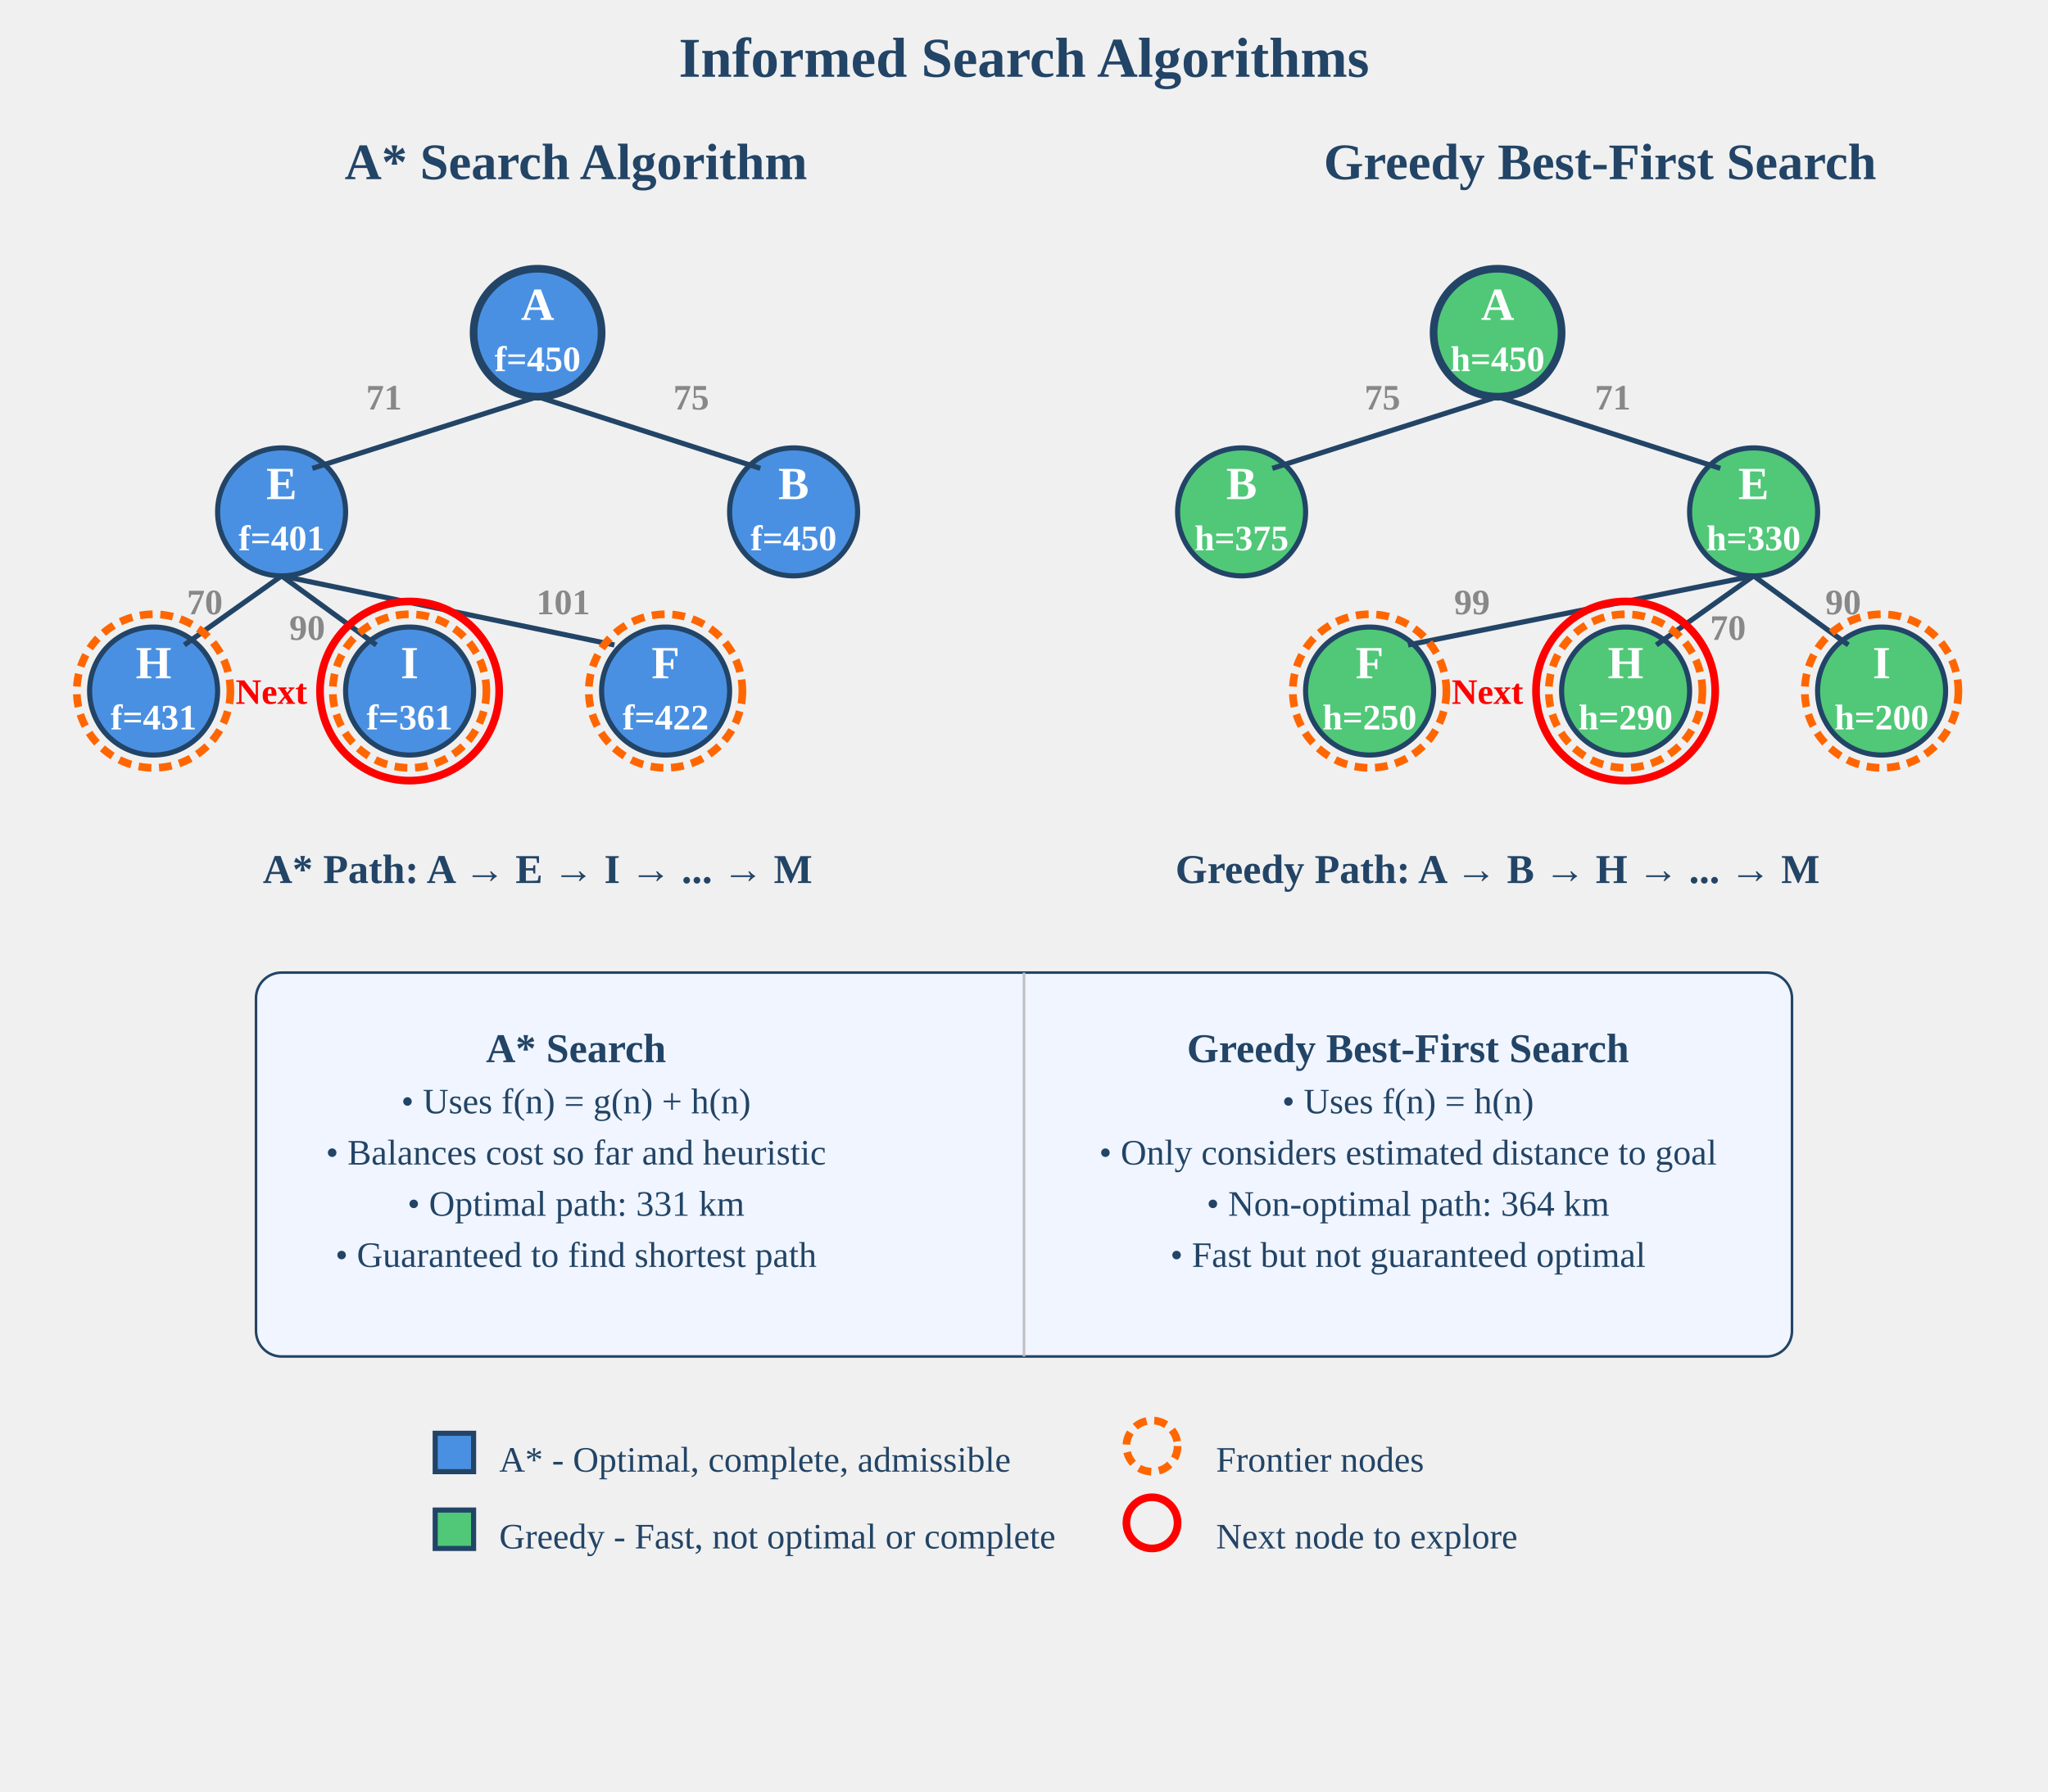
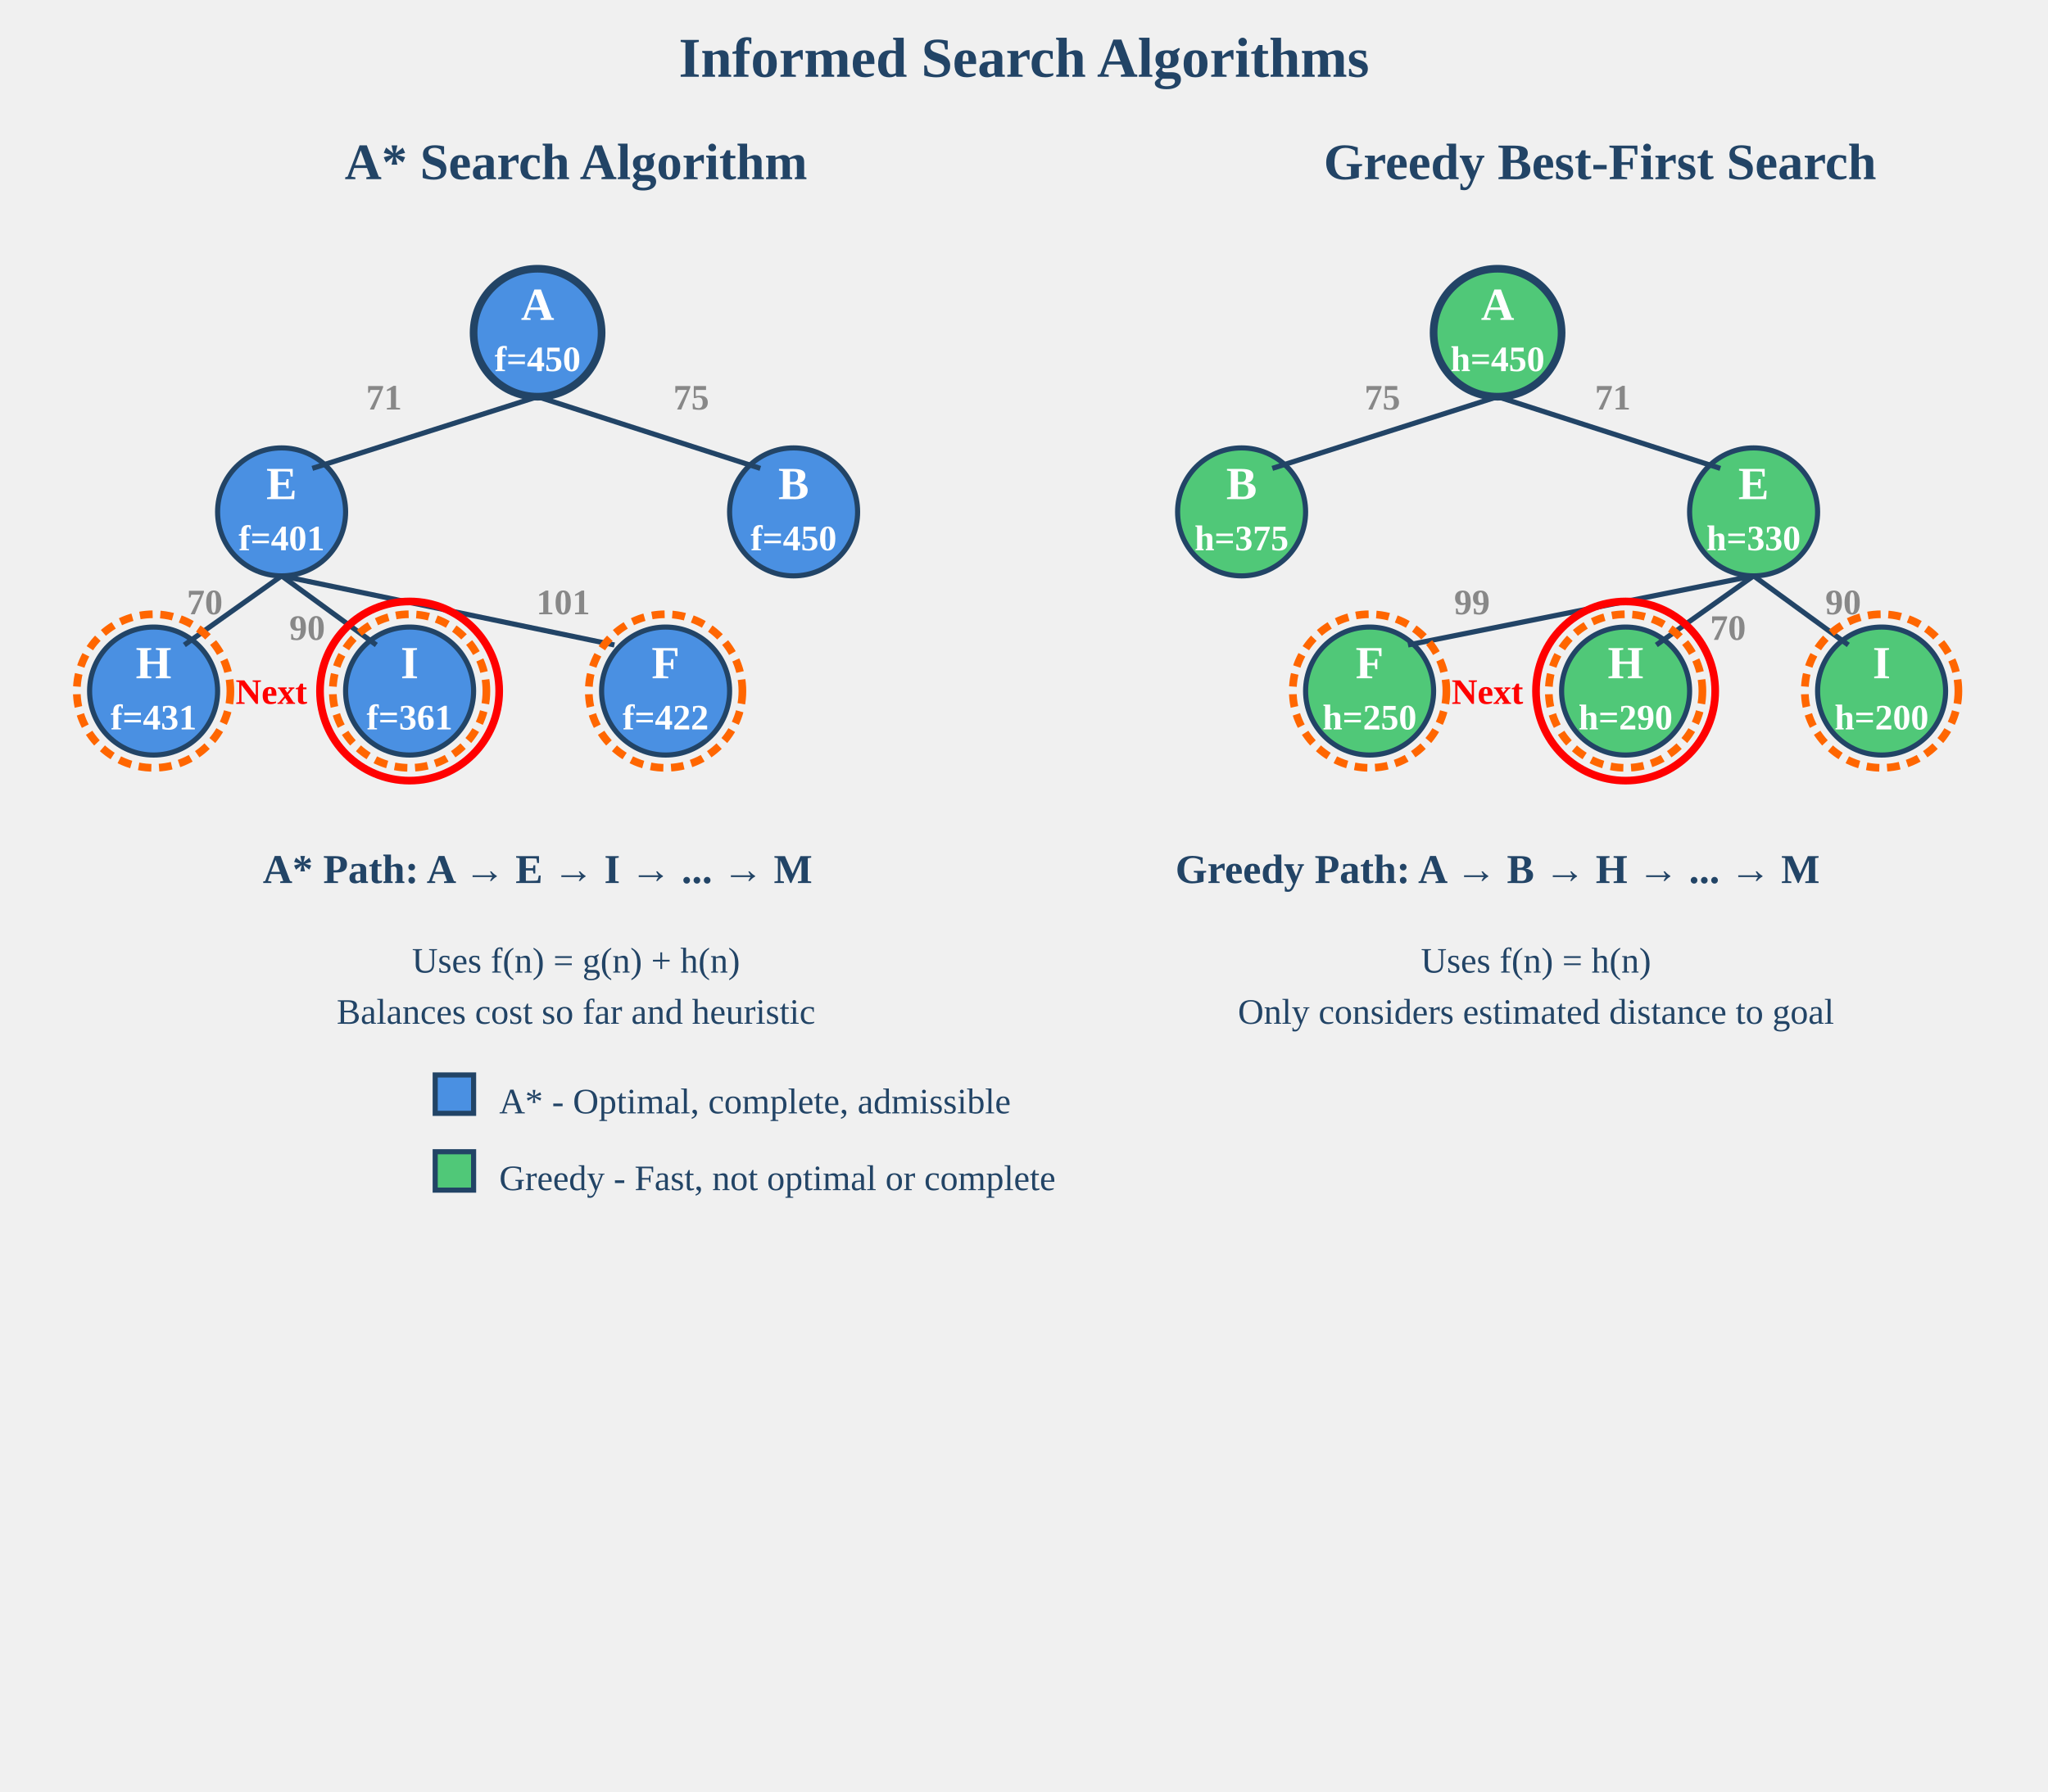
<svg xmlns="http://www.w3.org/2000/svg" width="800" height="700">
  <text x="400" y="30" text-anchor="middle" fill="#224466" font-size="22" font-weight="bold">
        Informed Search Algorithms
    </text>
  <text x="225" y="70" text-anchor="middle" fill="#224466" font-size="20" font-weight="bold">
        A* Search Algorithm
    </text>
  <circle cx="210" cy="130" r="25" fill="#4a90e2" stroke="#224466" stroke-width="3" />
  <text x="210" y="125" text-anchor="middle" fill="white" font-size="18" font-weight="bold">A</text>
  <text x="210" y="145" text-anchor="middle" fill="white" font-size="14" font-weight="bold">f=450</text>
  <circle cx="110" cy="200" r="25" fill="#4a90e2" stroke="#224466" stroke-width="2" />
  <text x="110" y="195" text-anchor="middle" fill="white" font-size="18" font-weight="bold">E</text>
  <text x="110" y="215" text-anchor="middle" fill="white" font-size="14" font-weight="bold">f=401</text>
  <circle cx="310" cy="200" r="25" fill="#4a90e2" stroke="#224466" stroke-width="2" />
  <text x="310" y="195" text-anchor="middle" fill="white" font-size="18" font-weight="bold">B</text>
  <text x="310" y="215" text-anchor="middle" fill="white" font-size="14" font-weight="bold">f=450</text>
  <circle cx="60" cy="270" r="25" fill="#4a90e2" stroke="#224466" stroke-width="2" />
  <text x="60" y="265" text-anchor="middle" fill="white" font-size="18" font-weight="bold">H</text>
  <text x="60" y="285" text-anchor="middle" fill="white" font-size="14" font-weight="bold">f=431</text>
  <circle cx="160" cy="270" r="25" fill="#4a90e2" stroke="#224466" stroke-width="2" />
  <text x="160" y="265" text-anchor="middle" fill="white" font-size="18" font-weight="bold">I</text>
  <text x="160" y="285" text-anchor="middle" fill="white" font-size="14" font-weight="bold">f=361</text>
  <circle cx="260" cy="270" r="25" fill="#4a90e2" stroke="#224466" stroke-width="2" />
  <text x="260" y="265" text-anchor="middle" fill="white" font-size="18" font-weight="bold">F</text>
  <text x="260" y="285" text-anchor="middle" fill="white" font-size="14" font-weight="bold">f=422</text>
  <line x1="210" y1="155" x2="122" y2="183" stroke="#224466" stroke-width="2" />
  <text x="150" y="160" text-anchor="middle" fill="#888" font-size="14" font-weight="bold">71</text>
  <line x1="210" y1="155" x2="297" y2="183" stroke="#224466" stroke-width="2" />
  <text x="270" y="160" text-anchor="middle" fill="#888" font-size="14" font-weight="bold">75</text>
  <line x1="110" y1="225" x2="72" y2="252" stroke="#224466" stroke-width="2" />
  <text x="80" y="240" text-anchor="middle" fill="#888" font-size="14" font-weight="bold">70</text>
  <line x1="110" y1="225" x2="147" y2="252" stroke="#224466" stroke-width="2" />
  <text x="120" y="250" text-anchor="middle" fill="#888" font-size="14" font-weight="bold">90</text>
  <line x1="110" y1="225" x2="240" y2="252" stroke="#224466" stroke-width="2" />
  <text x="220" y="240" text-anchor="middle" fill="#888" font-size="14" font-weight="bold">101</text>
  <circle cx="60" cy="270" r="30" fill="none" stroke="#ff6600" stroke-width="3" stroke-dasharray="5,3" />
  <circle cx="160" cy="270" r="30" fill="none" stroke="#ff6600" stroke-width="3" stroke-dasharray="5,3" />
  <circle cx="260" cy="270" r="30" fill="none" stroke="#ff6600" stroke-width="3" stroke-dasharray="5,3" />
  <circle cx="160" cy="270" r="35" fill="none" stroke="#ff0000" stroke-width="3" />
  <text x="120" y="275" text-anchor="end" fill="#ff0000" font-size="14" font-weight="bold">Next</text>
  <text x="210" y="345" text-anchor="middle" fill="#224466" font-size="16" font-weight="bold">A* Path: A → E → I → ... → M</text>
  <text x="625" y="70" text-anchor="middle" fill="#224466" font-size="20" font-weight="bold">
        Greedy Best-First Search
    </text>
  <circle cx="585" cy="130" r="25" fill="#50c878" stroke="#224466" stroke-width="3" />
  <text x="585" y="125" text-anchor="middle" fill="white" font-size="18" font-weight="bold">A</text>
  <text x="585" y="145" text-anchor="middle" fill="white" font-size="14" font-weight="bold">h=450</text>
  <circle cx="485" cy="200" r="25" fill="#50c878" stroke="#224466" stroke-width="2" />
  <text x="485" y="195" text-anchor="middle" fill="white" font-size="18" font-weight="bold">B</text>
  <text x="485" y="215" text-anchor="middle" fill="white" font-size="14" font-weight="bold">h=375</text>
  <circle cx="685" cy="200" r="25" fill="#50c878" stroke="#224466" stroke-width="2" />
  <text x="685" y="195" text-anchor="middle" fill="white" font-size="18" font-weight="bold">E</text>
  <text x="685" y="215" text-anchor="middle" fill="white" font-size="14" font-weight="bold">h=330</text>
  <circle cx="535" cy="270" r="25" fill="#50c878" stroke="#224466" stroke-width="2" />
  <text x="535" y="265" text-anchor="middle" fill="white" font-size="18" font-weight="bold">F</text>
  <text x="535" y="285" text-anchor="middle" fill="white" font-size="14" font-weight="bold">h=250</text>
  <circle cx="635" cy="270" r="25" fill="#50c878" stroke="#224466" stroke-width="2" />
  <text x="635" y="265" text-anchor="middle" fill="white" font-size="18" font-weight="bold">H</text>
  <text x="635" y="285" text-anchor="middle" fill="white" font-size="14" font-weight="bold">h=290</text>
  <circle cx="735" cy="270" r="25" fill="#50c878" stroke="#224466" stroke-width="2" />
  <text x="735" y="265" text-anchor="middle" fill="white" font-size="18" font-weight="bold">I</text>
  <text x="735" y="285" text-anchor="middle" fill="white" font-size="14" font-weight="bold">h=200</text>
  <line x1="585" y1="155" x2="497" y2="183" stroke="#224466" stroke-width="2" />
  <text x="540" y="160" text-anchor="middle" fill="#888" font-size="14" font-weight="bold">75</text>
  <line x1="585" y1="155" x2="672" y2="183" stroke="#224466" stroke-width="2" />
  <text x="630" y="160" text-anchor="middle" fill="#888" font-size="14" font-weight="bold">71</text>
  <line x1="685" y1="225" x2="550" y2="252" stroke="#224466" stroke-width="2" />
  <text x="575" y="240" text-anchor="middle" fill="#888" font-size="14" font-weight="bold">99</text>
  <line x1="685" y1="225" x2="647" y2="252" stroke="#224466" stroke-width="2" />
  <text x="675" y="250" text-anchor="middle" fill="#888" font-size="14" font-weight="bold">70</text>
  <line x1="685" y1="225" x2="722" y2="252" stroke="#224466" stroke-width="2" />
  <text x="720" y="240" text-anchor="middle" fill="#888" font-size="14" font-weight="bold">90</text>
  <circle cx="535" cy="270" r="30" fill="none" stroke="#ff6600" stroke-width="3" stroke-dasharray="5,3" />
  <circle cx="635" cy="270" r="30" fill="none" stroke="#ff6600" stroke-width="3" stroke-dasharray="5,3" />
  <circle cx="735" cy="270" r="30" fill="none" stroke="#ff6600" stroke-width="3" stroke-dasharray="5,3" />
  <circle cx="635" cy="270" r="35" fill="none" stroke="#ff0000" stroke-width="3" />
  <text x="595" y="275" text-anchor="end" fill="#ff0000" font-size="14" font-weight="bold">Next</text>
  <text x="585" y="345" text-anchor="middle" fill="#224466" font-size="16" font-weight="bold">Greedy Path: A → B → H → ... → M</text>
-   <rect x="100" y="380" width="600" height="150" fill="#f0f5ff" stroke="#224466" stroke-width="1" rx="10" />
-   <line x1="400" y1="380" x2="400" y2="530" stroke="#c0c0c0" stroke-width="1" />
-   <text x="225" y="415" text-anchor="middle" fill="#224466" font-size="16" font-weight="bold">A* Search</text>
-   <text x="225" y="435" text-anchor="middle" fill="#224466" font-size="14">• Uses f(n) = g(n) + h(n)</text>
-   <text x="225" y="455" text-anchor="middle" fill="#224466" font-size="14">• Balances cost so far and heuristic</text>
-   <text x="225" y="475" text-anchor="middle" fill="#224466" font-size="14">• Optimal path: 331 km</text>
-   <text x="225" y="495" text-anchor="middle" fill="#224466" font-size="14">• Guaranteed to find shortest path</text>
-   <text x="550" y="415" text-anchor="middle" fill="#224466" font-size="16" font-weight="bold">Greedy Best-First Search</text>
-   <text x="550" y="435" text-anchor="middle" fill="#224466" font-size="14">• Uses f(n) = h(n)</text>
-   <text x="550" y="455" text-anchor="middle" fill="#224466" font-size="14">• Only considers estimated distance to goal</text>
-   <text x="550" y="475" text-anchor="middle" fill="#224466" font-size="14">• Non-optimal path: 364 km</text>
-   <text x="550" y="495" text-anchor="middle" fill="#224466" font-size="14">• Fast but not guaranteed optimal</text>
-   <rect x="170" y="560" width="15" height="15" fill="#4a90e2" stroke="#224466" stroke-width="2" />
-   <text x="195" y="575" fill="#224466" font-size="14">A* - Optimal, complete, admissible</text>
-   <rect x="170" y="590" width="15" height="15" fill="#50c878" stroke="#224466" stroke-width="2" />
-   <text x="195" y="605" fill="#224466" font-size="14">Greedy - Fast, not optimal or complete</text>
-   <circle cx="450" cy="565" r="10" fill="none" stroke="#ff6600" stroke-width="3" stroke-dasharray="5,3" />
-   <text x="475" y="575" fill="#224466" font-size="14">Frontier nodes</text>
-   <circle cx="450" cy="595" r="10" fill="none" stroke="#ff0000" stroke-width="3" />
-   <text x="475" y="605" fill="#224466" font-size="14">Next node to explore</text>
+   <text x="225" y="380" text-anchor="middle" fill="#224466" font-size="14">Uses f(n) = g(n) + h(n)</text>
+   <text x="225" y="400" text-anchor="middle" fill="#224466" font-size="14">Balances cost so far and heuristic</text>
+   <text x="600" y="380" text-anchor="middle" fill="#224466" font-size="14">Uses f(n) = h(n)</text>
+   <text x="600" y="400" text-anchor="middle" fill="#224466" font-size="14">Only considers estimated distance to goal</text>
+   <rect x="170" y="420" width="15" height="15" fill="#4a90e2" stroke="#224466" stroke-width="2" />
+   <text x="195" y="435" fill="#224466" font-size="14">A* - Optimal, complete, admissible</text>
+   <rect x="170" y="450" width="15" height="15" fill="#50c878" stroke="#224466" stroke-width="2" />
+   <text x="195" y="465" fill="#224466" font-size="14">Greedy - Fast, not optimal or complete</text>
</svg>
